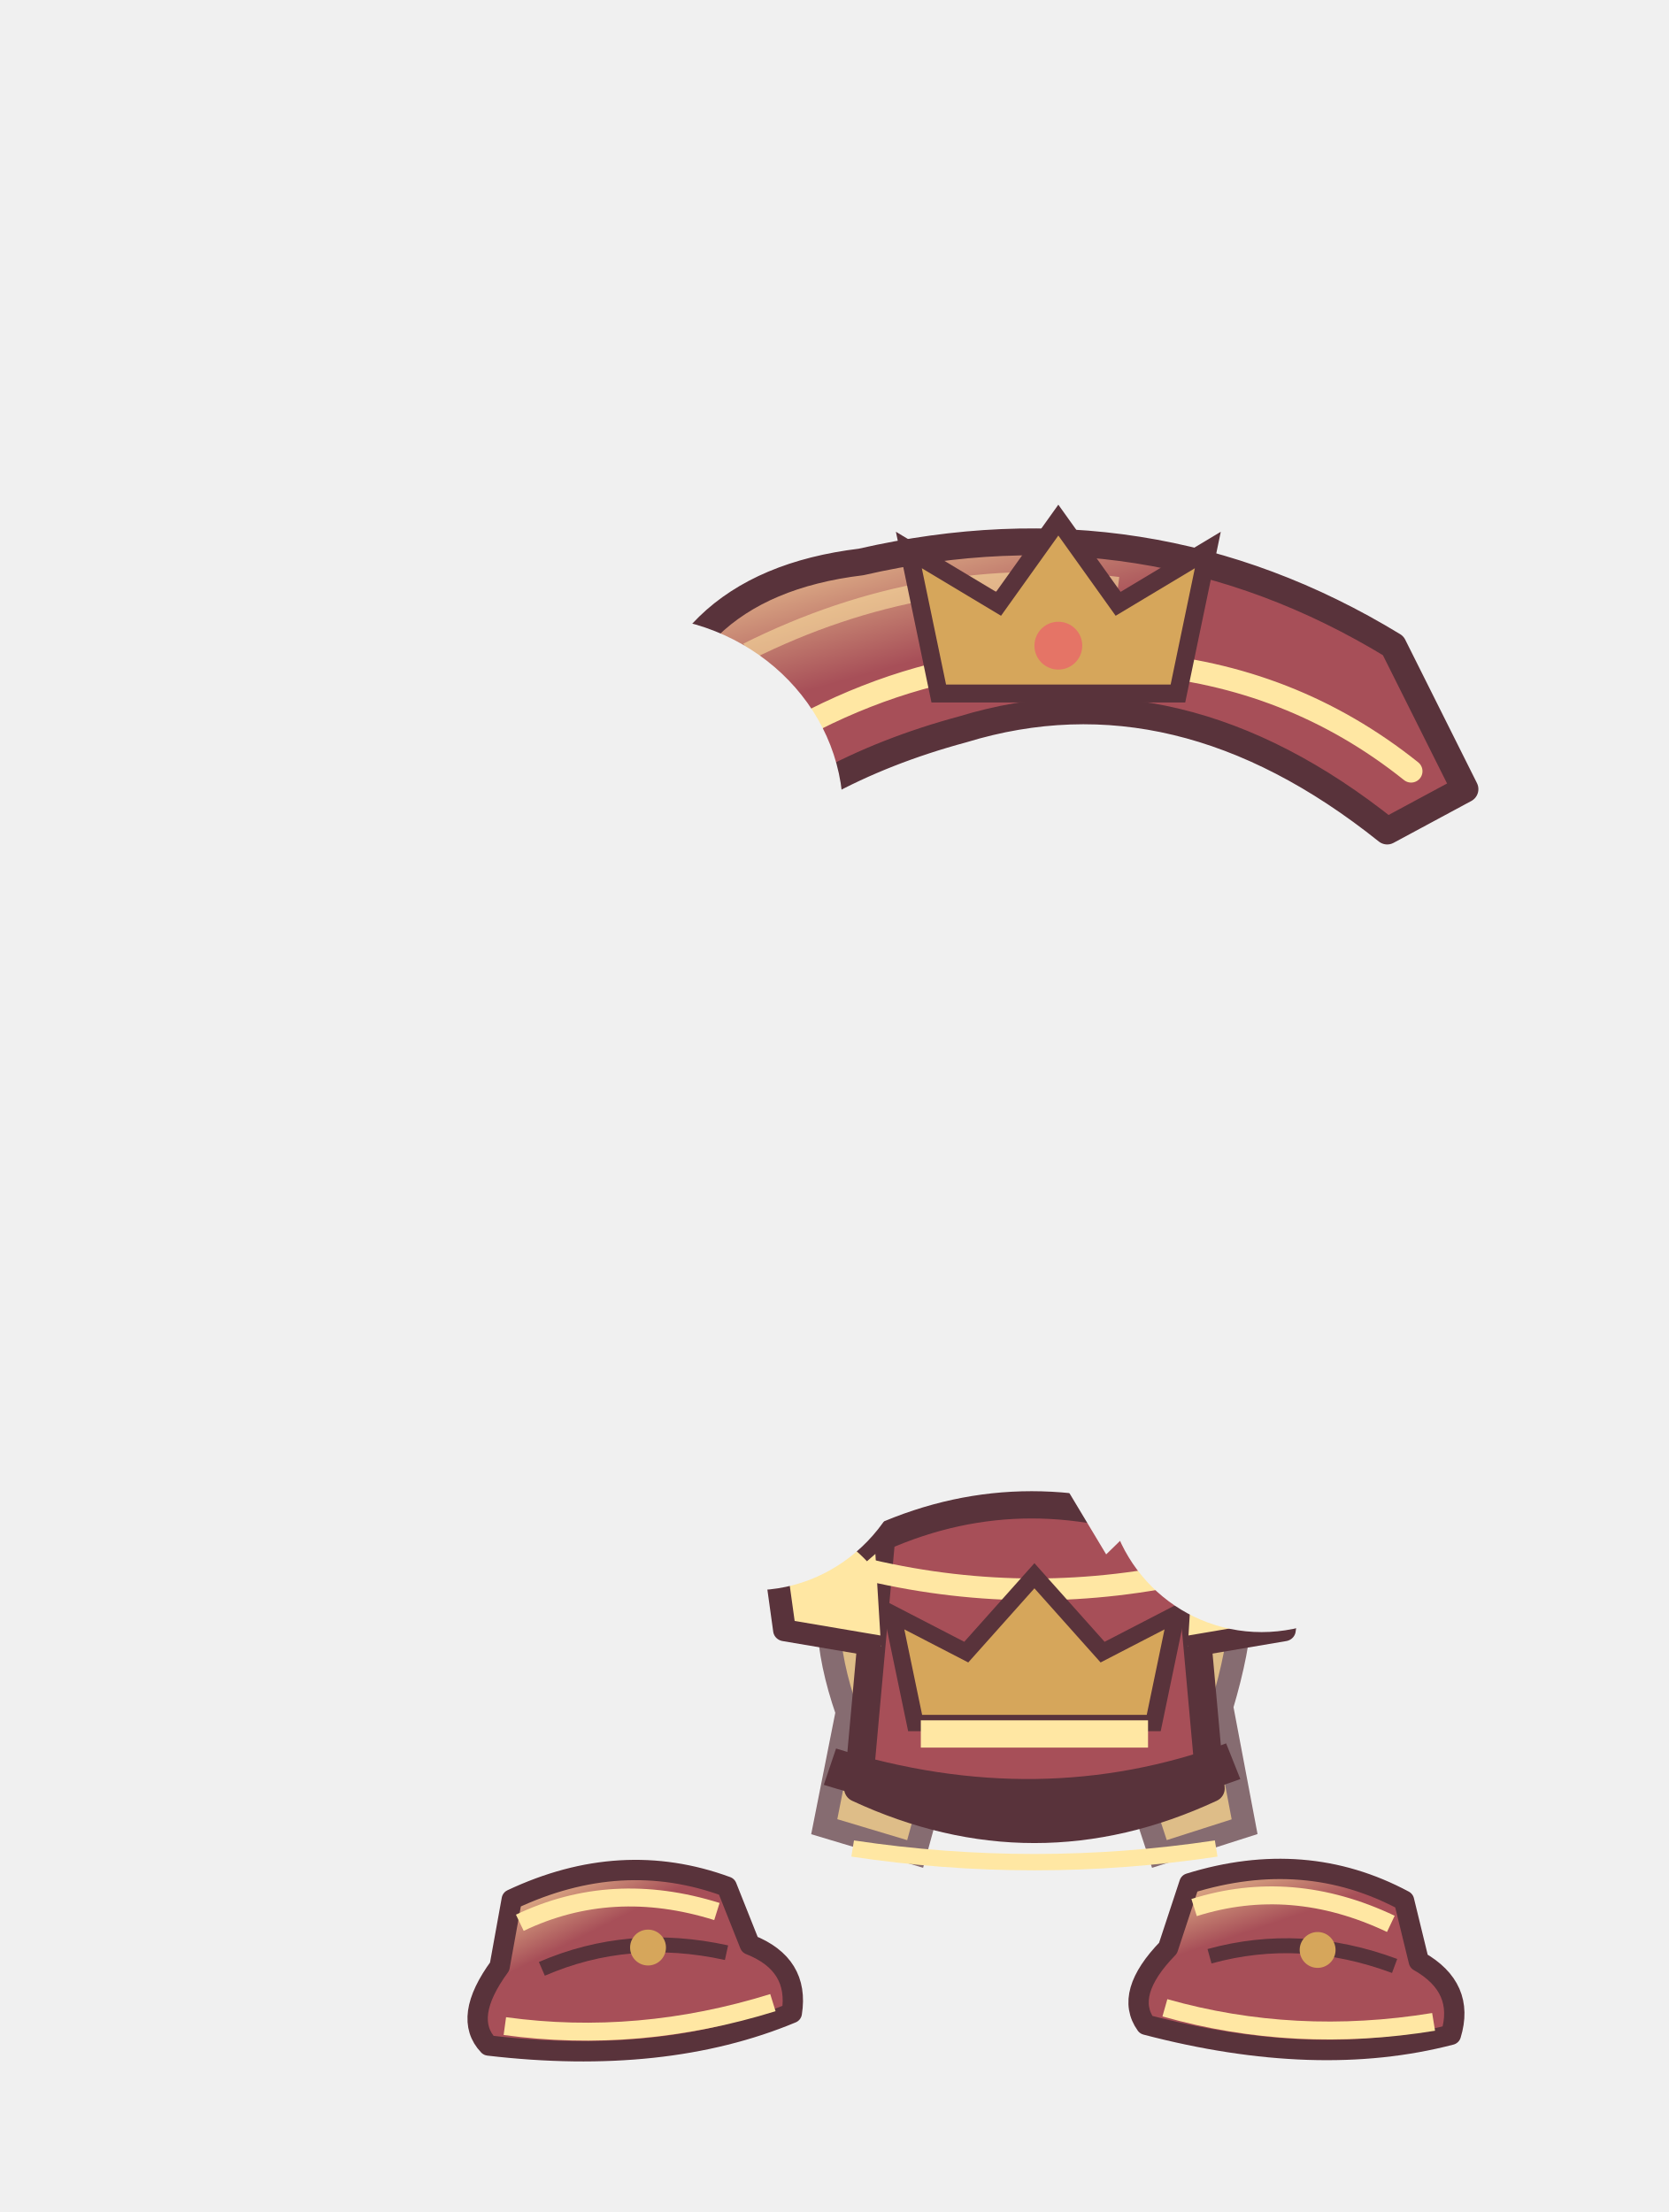
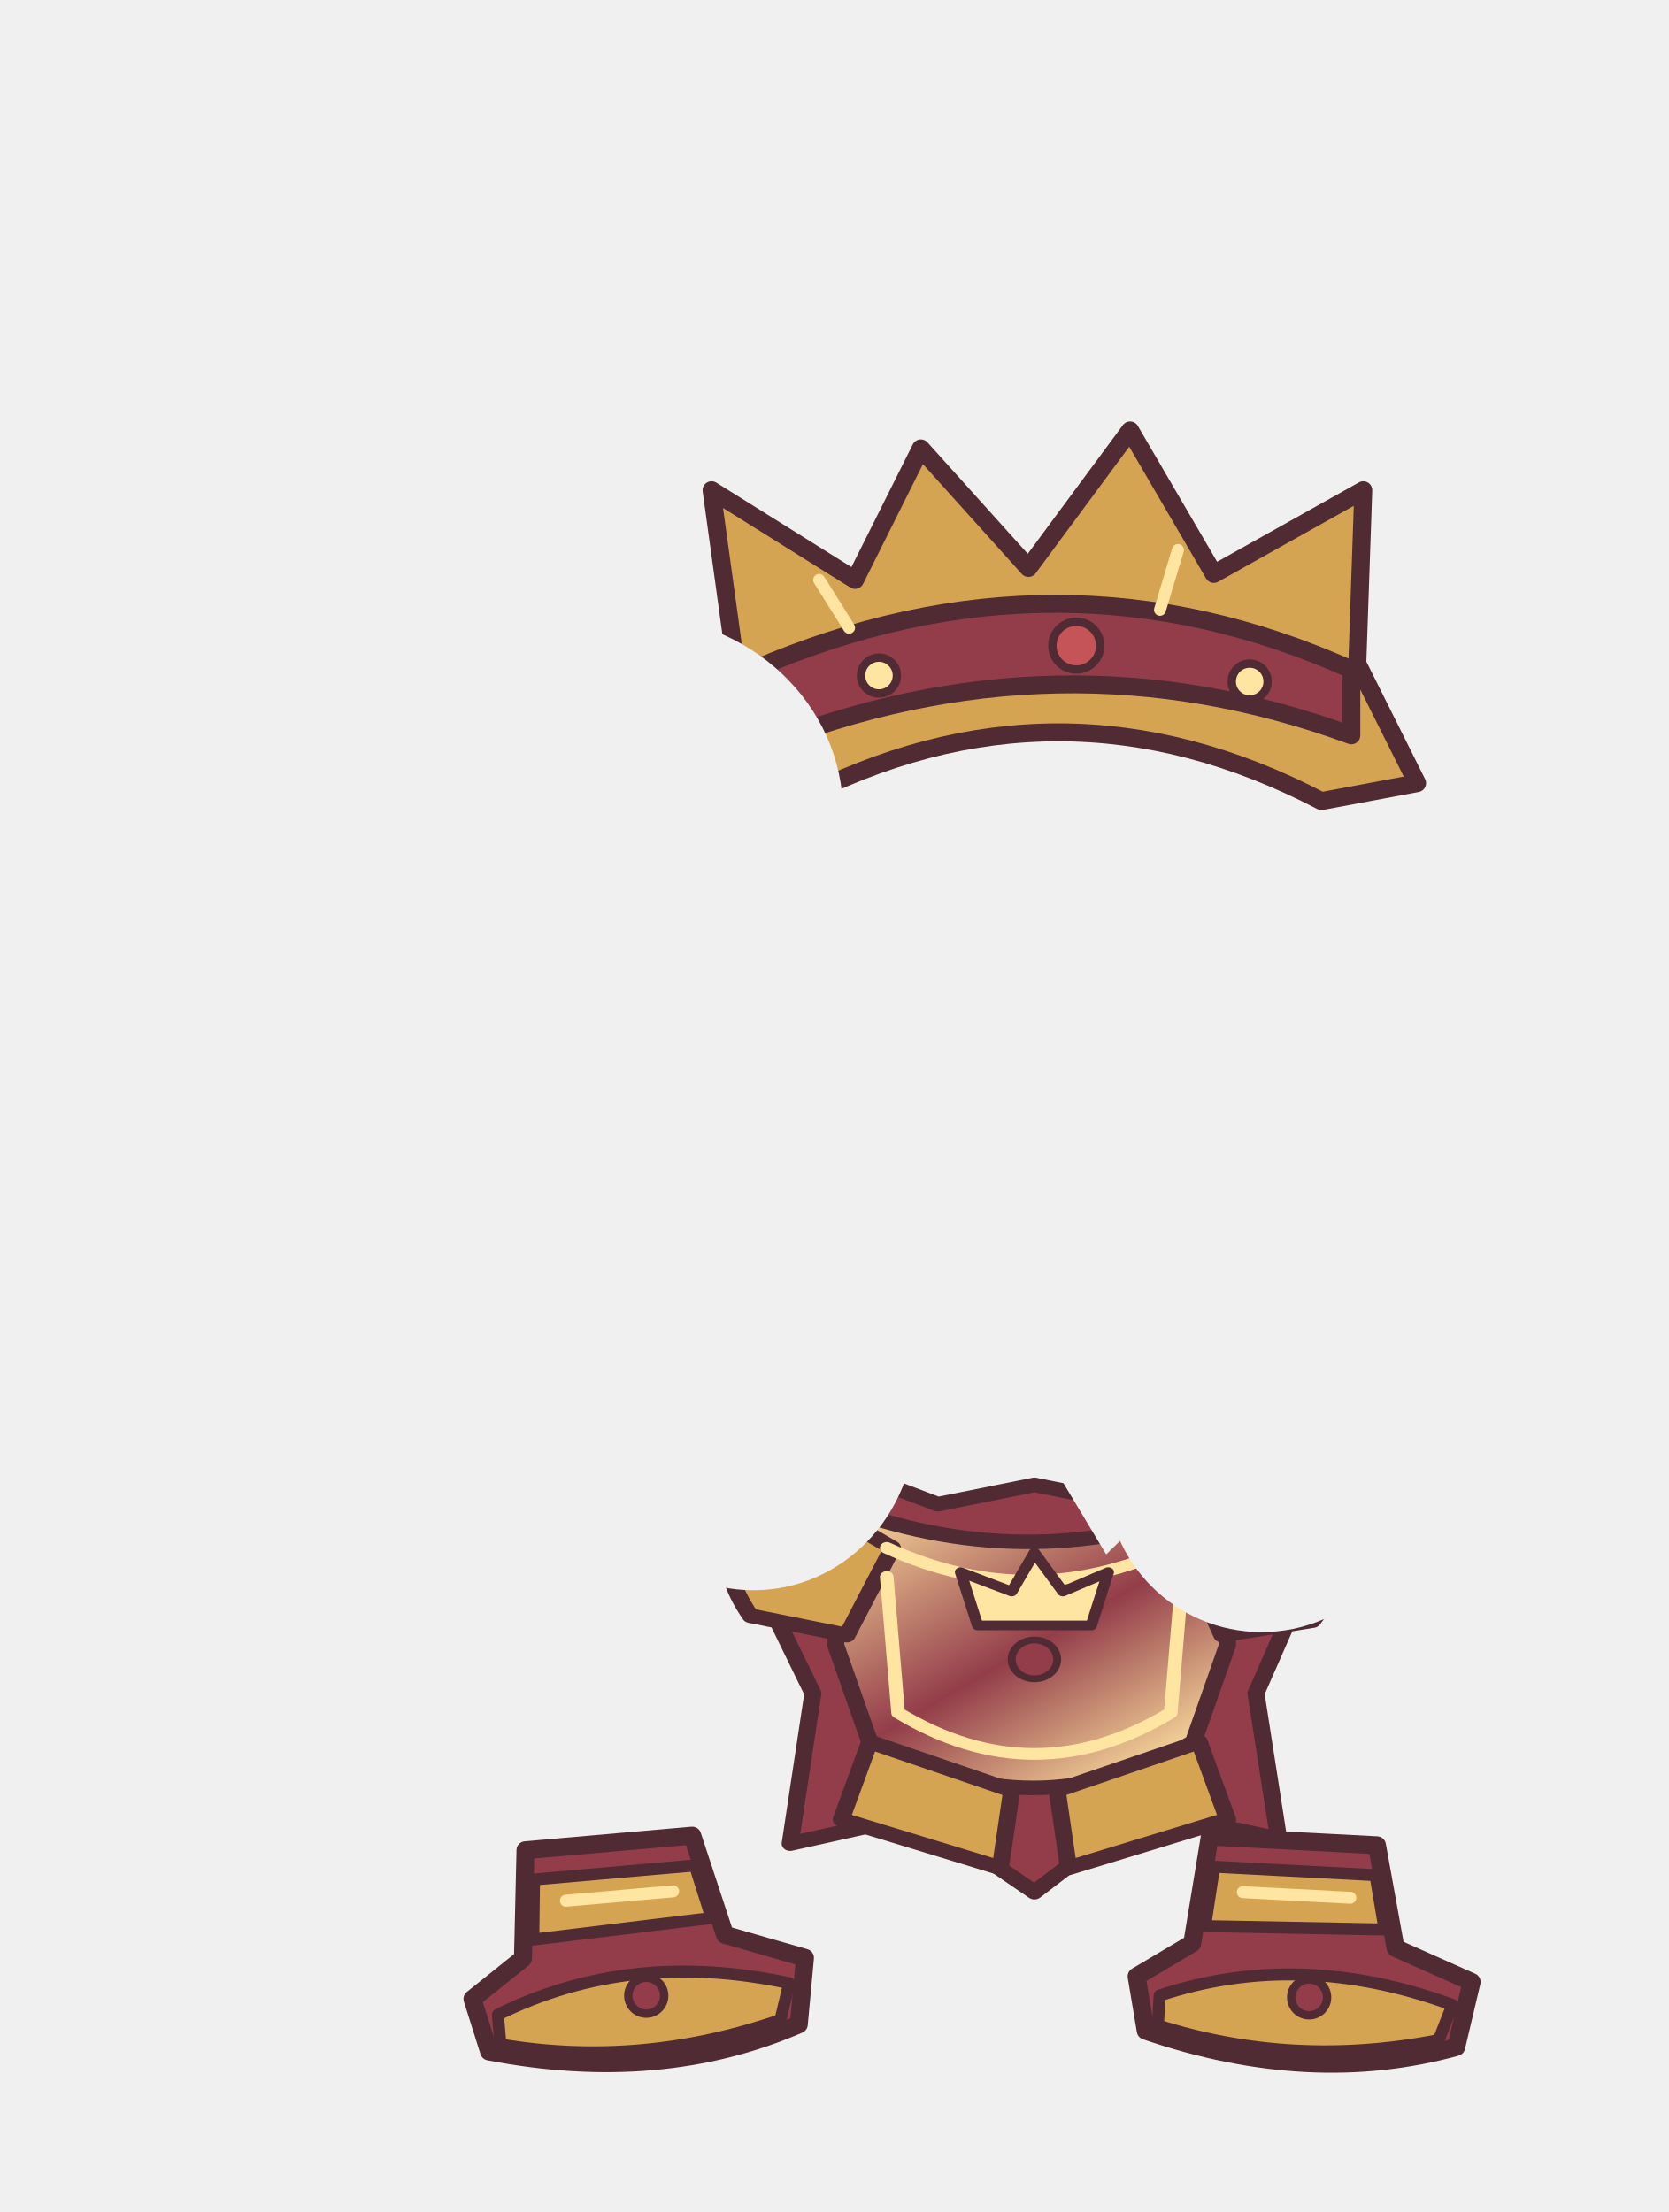
<svg xmlns="http://www.w3.org/2000/svg" width="279" height="370" viewBox="0 0 279 370" data-armor="king" data-phase="hurt" data-frame="1">
  <defs>
-     <linearGradient id="metal" x1="0" y1="0" x2=".7" y2="1">
-       <stop stop-color="#ffe7a3" />
-       <stop offset=".4" stop-color="#a74f58" />
-       <stop offset="1" stop-color="#a74f58" />
+     <linearGradient id="metal" x1="0" y1="0" x2=".8" y2="1">
+       <stop stop-color="#ffe5a1" />
+       <stop offset=".55" stop-color="#933d4a" />
+       <stop offset="1" stop-color="#ffe5a1" />
    </linearGradient>
    <mask id="details" maskUnits="userSpaceOnUse" x="0" y="0" width="279" height="370">
      <rect width="279" height="370" fill="white" />
      <g fill="black">
        <ellipse data-protect="flower" cx="106" cy="136" rx="35" ry="33" />
        <ellipse data-protect="paw" cx="126" cy="238" rx="27" ry="28" />
        <ellipse data-protect="paw" cx="211" cy="247" rx="26" ry="26" />
        <polygon data-protect="scarf" points="109,211 167,230 185,260 223,223" />
      </g>
    </mask>
  </defs>
  <g mask="url(#details)">
    <g transform="translate(106 333) rotate(-5)">
      <g data-part="boot">
-         <path d="M-19 -17Q0 -24 17 -16L20 -6Q28 -2 26 6Q4 13 -25 7Q-29 2 -22 -6Z" fill="url(#metal)" stroke="#59333b" stroke-width="3.4" stroke-linejoin="round" />
-         <path d="M-18 -13Q-2 -19 15 -12M-22 4Q0 9 23 4" fill="none" stroke="#ffe7a3" stroke-width="3" />
-         <path d="M-15 -5Q0 -10 16 -5" fill="none" stroke="#59333b" stroke-width="2.5" />
-         <circle cx="3" cy="-7" r="3" fill="#d6a65b" />
+         <path d="M-16 -25L12 -25L16 -8L29 -3L27 8Q3 16 -25 8L-27 -1L-18 -7Z" fill="#933d4a" stroke="#502b34" stroke-width="3" stroke-linejoin="round" stroke-linecap="round" />
+         <path d="M-15 -20L12 -20L14 -11L-16 -10Z" fill="#d5a453" stroke="#502b34" stroke-width="2" stroke-linejoin="round" stroke-linecap="round" />
+         <path d="M-23 2Q0 -7 26 1L24 7Q0 13 -23 7Z" fill="#d5a453" stroke="#502b34" stroke-width="2" stroke-linejoin="round" stroke-linecap="round" />
+         <circle cx="2" cy="1" r="3" fill="#933d4a" stroke="#502b34" stroke-width="1.4" />
+         <path d="M-10 -16H8" fill="none" stroke="#ffe5a1" stroke-width="2" stroke-linejoin="round" stroke-linecap="round" />
      </g>
    </g>
    <g transform="translate(217 333) rotate(3)">
      <g data-part="boot">
-         <path d="M-19 -17Q0 -24 17 -16L20 -6Q28 -2 26 6Q4 13 -25 7Q-29 2 -22 -6Z" fill="url(#metal)" stroke="#59333b" stroke-width="3.4" stroke-linejoin="round" />
-         <path d="M-18 -13Q-2 -19 15 -12M-22 4Q0 9 23 4" fill="none" stroke="#ffe7a3" stroke-width="3" />
-         <path d="M-15 -5Q0 -10 16 -5" fill="none" stroke="#59333b" stroke-width="2.5" />
-         <circle cx="3" cy="-7" r="3" fill="#d6a65b" />
+         <path d="M-16 -25L12 -25L16 -8L29 -3L27 8Q3 16 -25 8L-27 -1L-18 -7Z" fill="#933d4a" stroke="#502b34" stroke-width="3" stroke-linejoin="round" stroke-linecap="round" />
+         <path d="M-15 -20L12 -20L14 -11L-16 -10Z" fill="#d5a453" stroke="#502b34" stroke-width="2" stroke-linejoin="round" stroke-linecap="round" />
+         <path d="M-23 2Q0 -7 26 1L24 7Q0 13 -23 7Z" fill="#d5a453" stroke="#502b34" stroke-width="2" stroke-linejoin="round" stroke-linecap="round" />
+         <circle cx="2" cy="1" r="3" fill="#933d4a" stroke="#502b34" stroke-width="1.4" />
+         <path d="M-10 -16H8" fill="none" stroke="#ffe5a1" stroke-width="2" stroke-linejoin="round" stroke-linecap="round" />
      </g>
    </g>
    <g transform="translate(173 280) rotate(0)">
-       <g data-part="chestplate" transform="translate(-47.5 -36.5) scale(0.95 0.9125)">
-         <path d="M16 18Q11 29 17 47L13 68 29 73 34 54 66 54 72 73 87 68 83 46Q89 25 84 18" fill="#d6a65b" opacity=".7" stroke="#59333b" stroke-width="4" />
-         <path d="M23 15 Q49 3 77 15 L81 61 Q50 76 19 61Z" fill="#a74f58" stroke="#59333b" stroke-width="5" stroke-linejoin="round" />
-         <path d="M22 18Q12 7 4 17L6 32 23 35M78 18Q88 7 96 17L94 32 77 35" fill="#ffe7a3" stroke="#59333b" stroke-width="4" stroke-linejoin="round" />
-         <path d="M21 21Q50 28 79 21" fill="none" stroke="#ffe7a3" stroke-width="4" />
-         <path d="M14 57Q51 69 85 56" fill="none" stroke="#59333b" stroke-width="7" />
-         <path d="M29 49 25 29 38 36 50 22 62 36 75 29 71 49Z" fill="#d6a65b" stroke="#59333b" stroke-width="3" />
-         <path d="M30 51H70" stroke="#ffe7a3" stroke-width="5" />
-         <path d="M18 72Q50 77 82 72" fill="none" stroke="#ffe7a3" stroke-width="3" />
+       <g data-part="chestplate" transform="scale(0.95 0.8111111)">
+         <path d="M-35 -43L-17 -35L0 -39L17 -35L35 -44L48 -20L39 4L43 34L19 28L0 45L-20 29L-43 35L-39 4L-49 -20Z" fill="#933d4a" stroke="#502b34" stroke-width="3" stroke-linejoin="round" stroke-linecap="round" />
+         <path d="M-33 -34Q0 -20 33 -35L34 -6L28 14Q0 33 -29 14L-35 -6Z" fill="url(#metal)" stroke="#502b34" stroke-width="3" stroke-linejoin="round" stroke-linecap="round" />
+         <path d="M-44 -39Q-60 -29 -50 -12L-33 -8L-25 -26Z" fill="#d5a453" stroke="#502b34" stroke-width="3" stroke-linejoin="round" stroke-linecap="round" />
+         <path d="M44 -40Q60 -28 49 -11L33 -8L26 -26Z" fill="#d5a453" stroke="#502b34" stroke-width="3" stroke-linejoin="round" stroke-linecap="round" />
+         <path d="M-26 -26Q0 -12 26 -27M-26 -20L-24 8Q0 25 24 8L26 -20" fill="none" stroke="#ffe5a1" stroke-width="2.4" stroke-linejoin="round" stroke-linecap="round" />
+         <path d="M-29 14L-4 24L-6 40L-34 30ZM4 24L29 14L34 30L6 40Z" fill="#d5a453" stroke="#502b34" stroke-width="3" stroke-linejoin="round" stroke-linecap="round" />
+         <path d="M-10 -10L-13 -21L-4 -17L0 -25L5 -17L13 -21L10 -10Z" fill="#ffe5a1" stroke="#502b34" stroke-width="2" stroke-linejoin="round" stroke-linecap="round" />
+         <circle cx="0" cy="-3" r="4" fill="#933d4a" stroke="#502b34" stroke-width="1.4" />
+         <circle cx="-44" cy="-24" r="3" fill="#ffe5a1" stroke="#502b34" stroke-width="1.4" />
+         <circle cx="43" cy="-24" r="3" fill="#ffe5a1" stroke="#502b34" stroke-width="1.4" />
      </g>
    </g>
    <g transform="translate(177 155) rotate(0)">
      <g data-part="helmet">
-         <path d="M-69 -26Q-66 -57 -33 -61Q15 -72 56 -47L68 -23L55 -16Q20 -44 -16 -33Q-42 -26 -58 -10Z" fill="url(#metal)" stroke="#59333b" stroke-width="4.5" stroke-linejoin="round" />
-         <path d="M-58 -24Q-24 -49 13 -44Q39 -42 59 -26" fill="none" stroke="#ffe7a3" stroke-width="3.8" stroke-linecap="round" />
-         <path d="M-52 -46Q-22 -61 10 -57" fill="none" stroke="#ffe7a3" stroke-width="3" opacity=".55" />
-         <path d="M-20 -39L-25 -63L-10 -54L0 -68L10 -54L25 -63L20 -39Z" fill="#d6a65b" stroke="#59333b" stroke-width="3" />
-         <circle cx="0" cy="-47" r="4" fill="#e57466" />
+         <path d="M-59 -24L-54 -44L-58 -73L-34 -58L-23 -80L-5 -60L12 -83L26 -59L51 -73L50 -44L60 -24L44 -21Q0 -44 -44 -21Z" fill="#d5a453" stroke="#502b34" stroke-width="3" stroke-linejoin="round" stroke-linecap="round" />
+         <path d="M-51 -43Q0 -65 49 -43L49 -32Q0 -50 -50 -30Z" fill="#933d4a" stroke="#502b34" stroke-width="3" stroke-linejoin="round" stroke-linecap="round" />
+         <circle cx="-30" cy="-42" r="3" fill="#ffe5a1" stroke="#502b34" stroke-width="1.4" />
+         <circle cx="3" cy="-47" r="4" fill="#c45458" stroke="#502b34" stroke-width="1.4" />
+         <circle cx="32" cy="-41" r="3" fill="#ffe5a1" stroke="#502b34" stroke-width="1.4" />
+         <path d="M-40 -58L-35 -50M20 -63L17 -53" fill="none" stroke="#ffe5a1" stroke-width="2" stroke-linejoin="round" stroke-linecap="round" />
      </g>
    </g>
  </g>
</svg>
